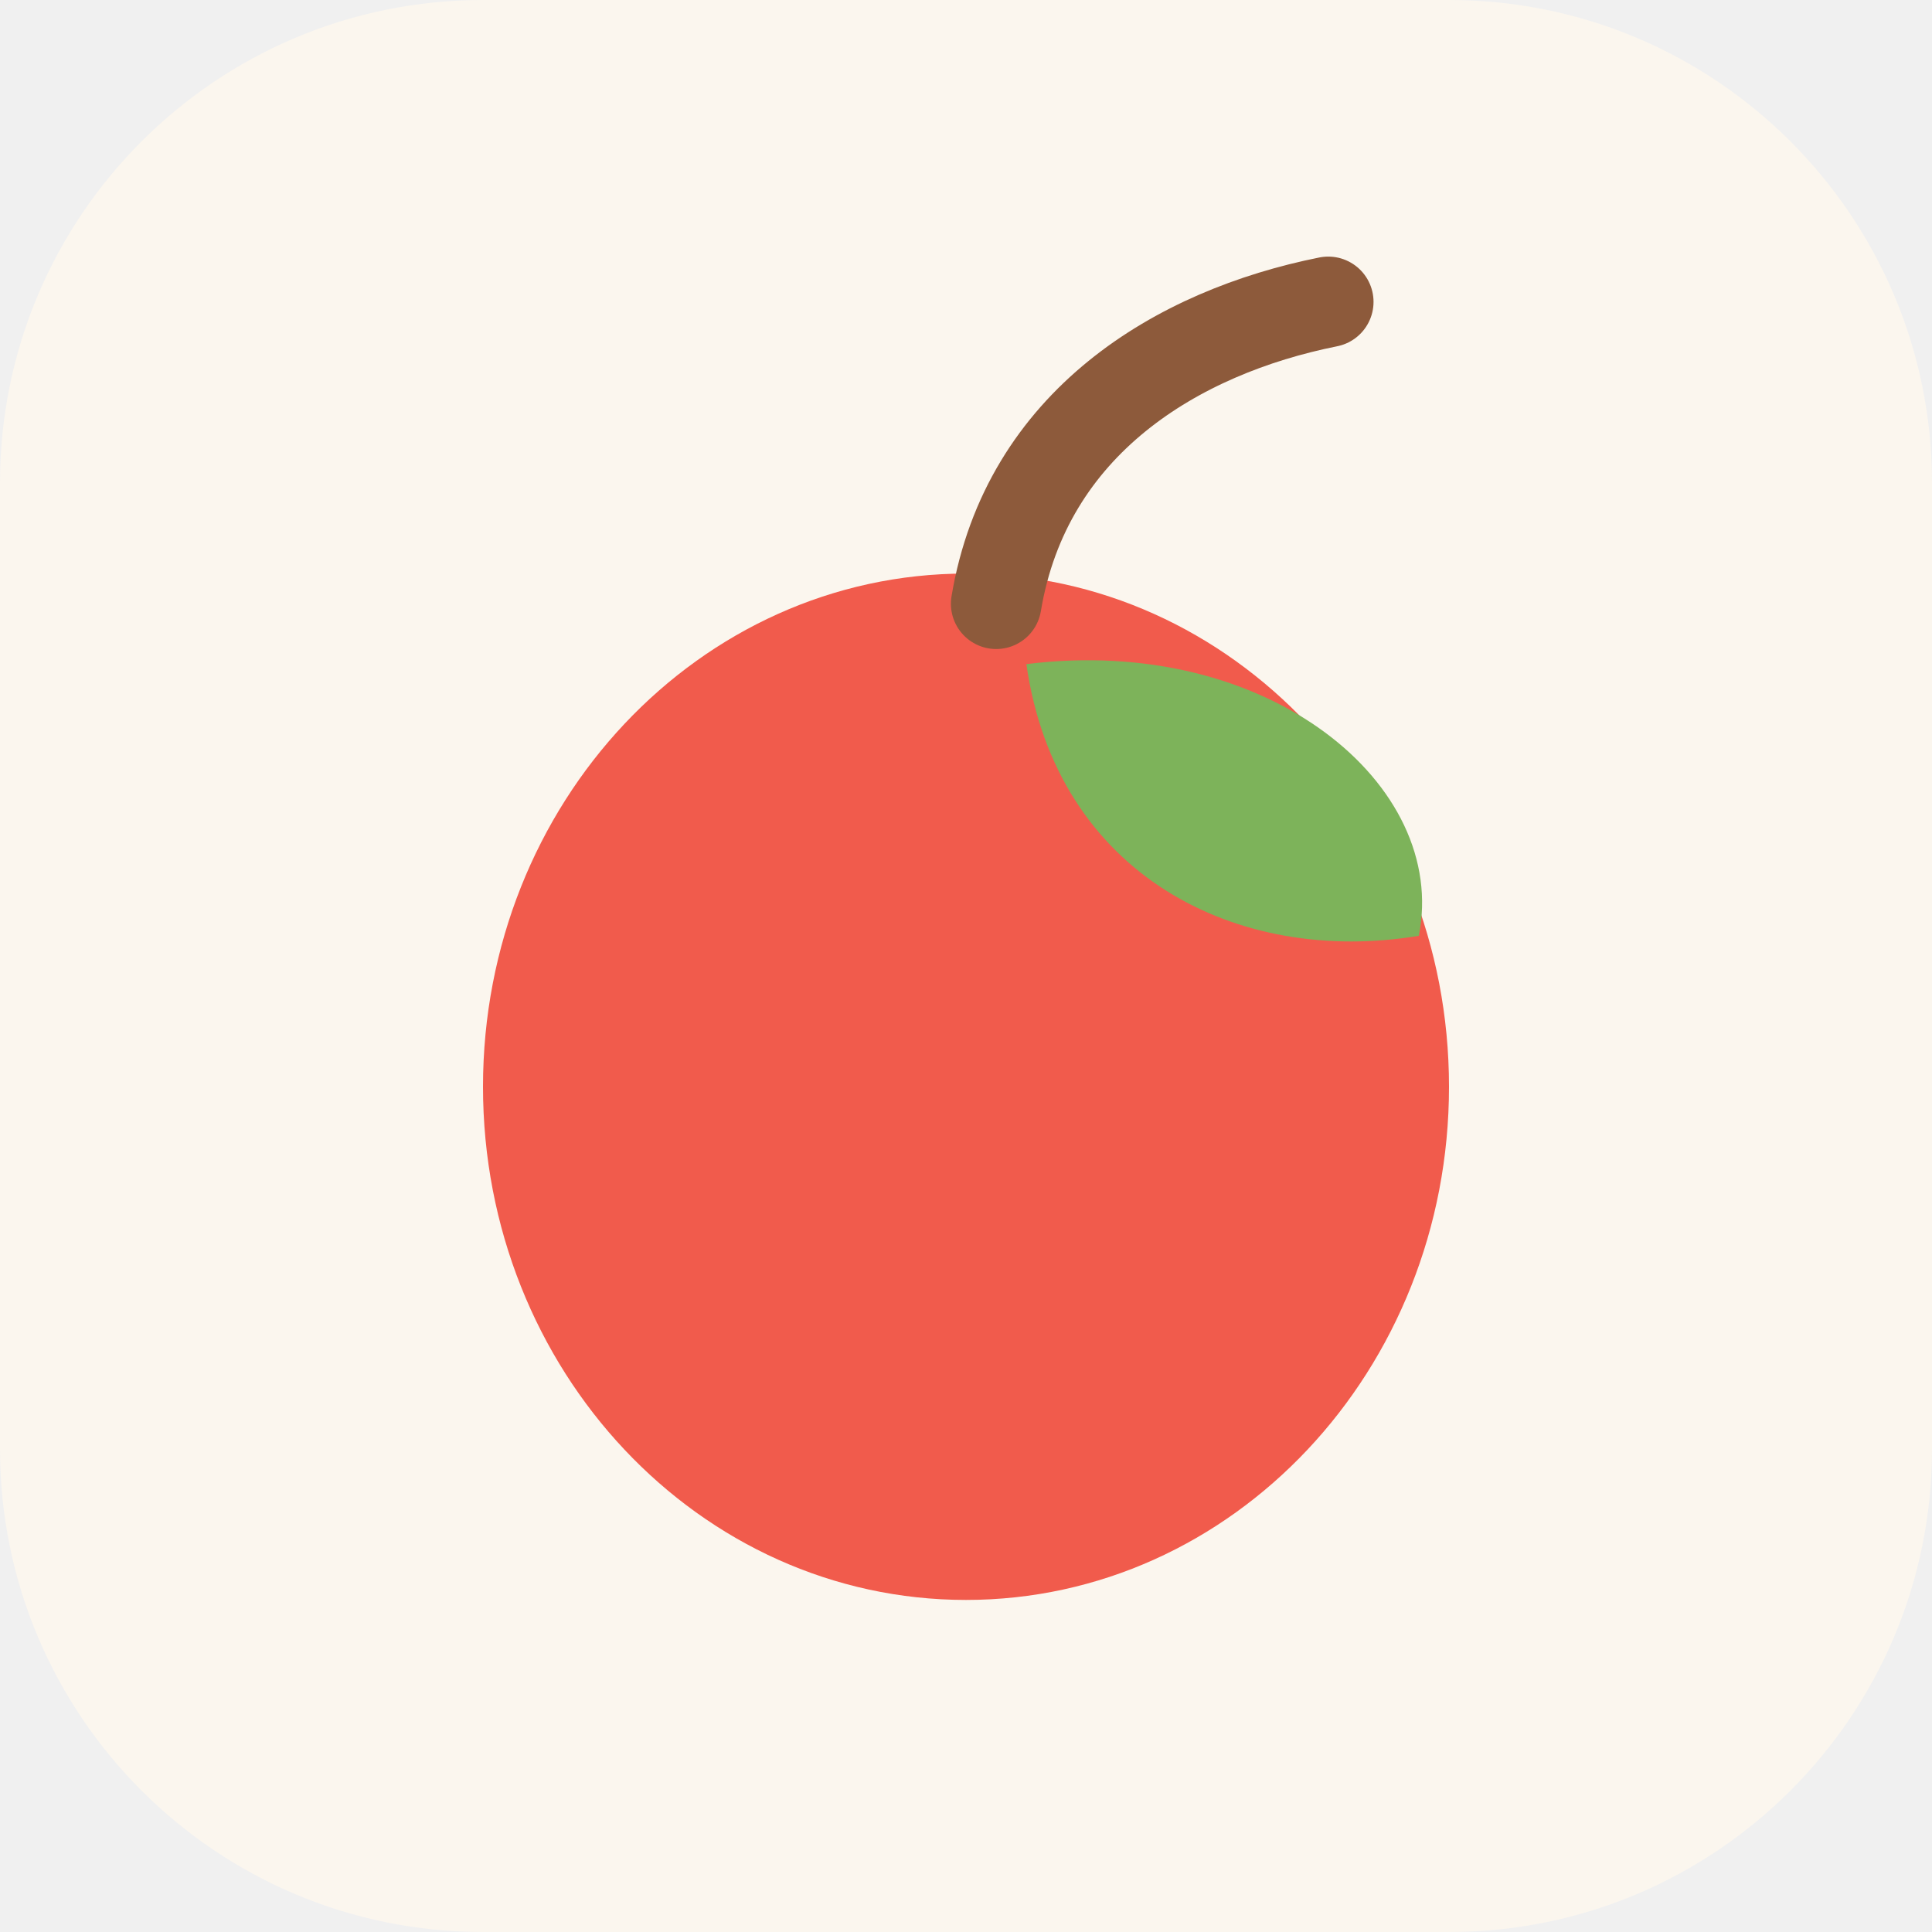
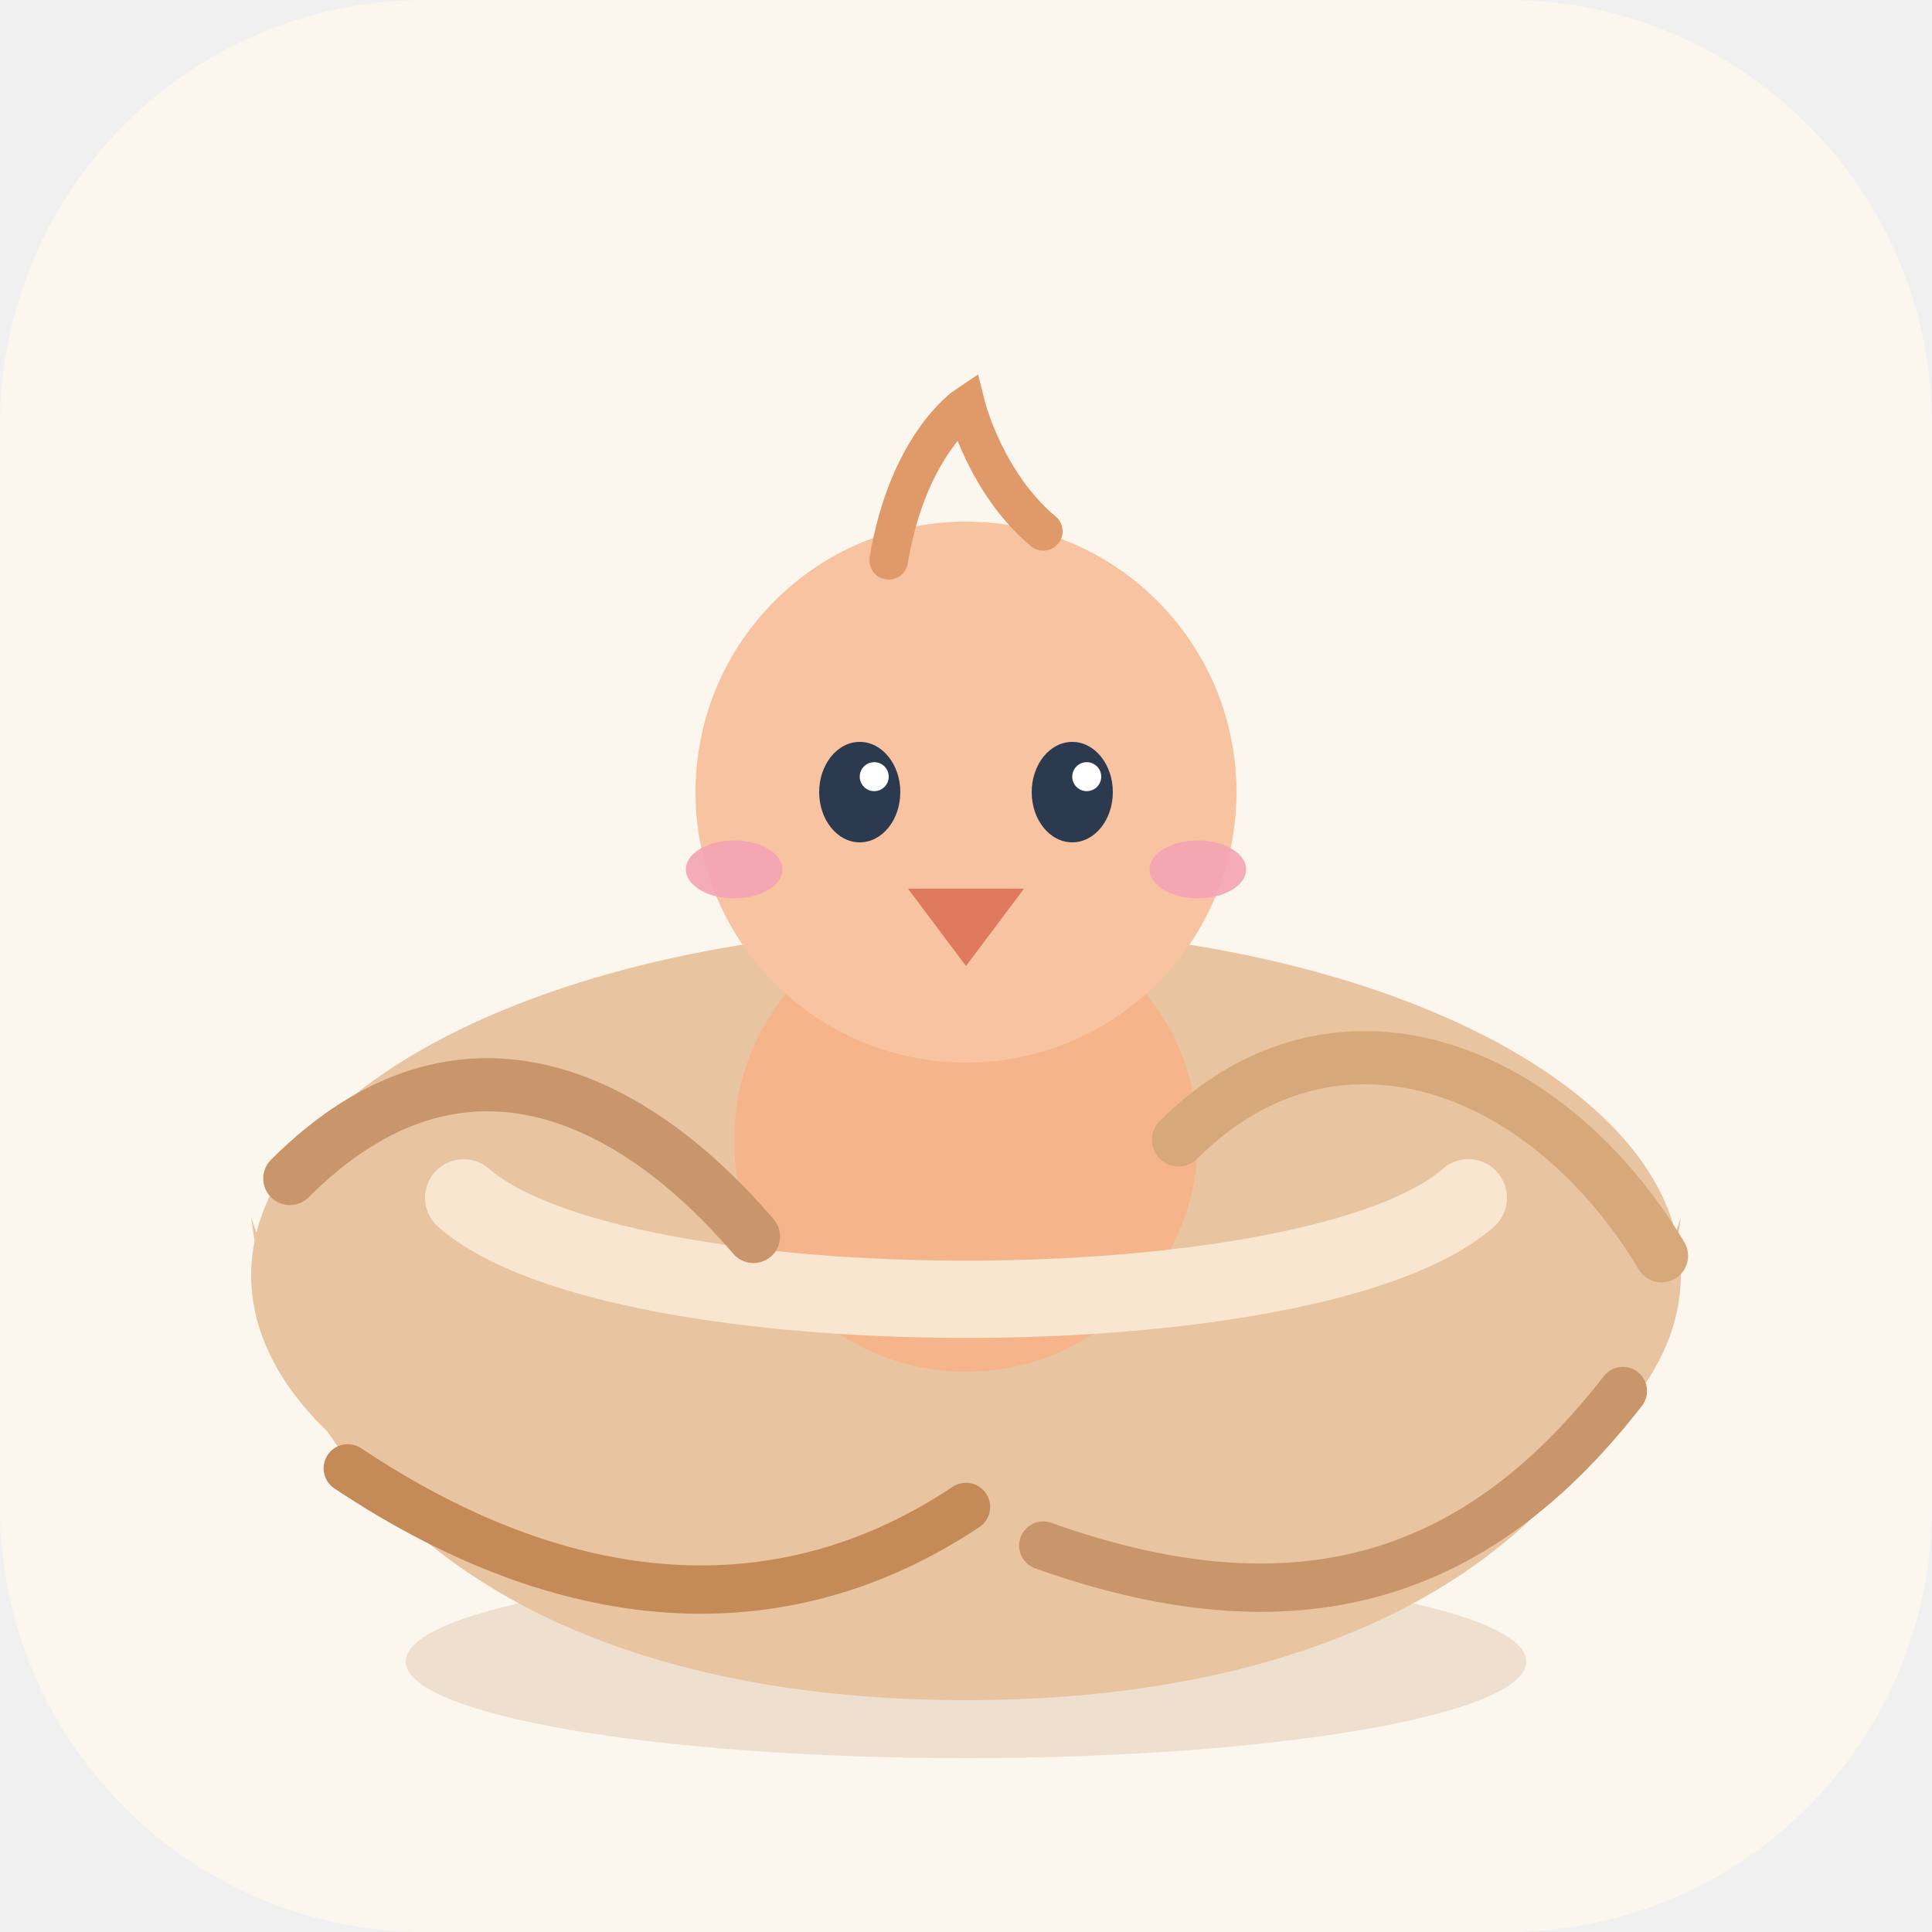
- <svg xmlns="http://www.w3.org/2000/svg" viewBox="0 0 64 64">
-   <rect width="64" height="64" rx="16" fill="#FBF6EE" />
-   <ellipse cx="32" cy="36" rx="16" ry="17" fill="#F15B4C" />
-   <path d="M33 20c1-6 6-9 11-10" fill="none" stroke="#8D5A3B" stroke-width="3" stroke-linecap="round" />
-   <path d="M34 22c8-1 14 4 13 9-6 1-12-2-13-9z" fill="#7DB35A" />
+ <svg xmlns="http://www.w3.org/2000/svg" viewBox="0 0 200 200">
+   <rect width="200" height="200" rx="44" fill="#FBF6EE" />
+   <ellipse cx="100" cy="172" rx="58" ry="10" fill="#E7D3BE" opacity="0.65" />
+   <ellipse cx="100" cy="132" rx="74" ry="36" fill="#E8C4A0" />
+   <circle cx="100" cy="118" r="24" fill="#F6B48A" />
+   <circle cx="100" cy="82" r="28" fill="#F8C3A0" />
+   <path d="M92 58c2-12 8-16 8-16s2 8 8 13" stroke="#E09A6A" stroke-width="4" stroke-linecap="round" fill="none" />
+   <ellipse cx="89" cy="82" rx="4.2" ry="5.2" fill="#2C3A4F" />
+   <ellipse cx="111" cy="82" rx="4.2" ry="5.2" fill="#2C3A4F" />
+   <circle cx="90.5" cy="80.4" r="1.5" fill="#fff" />
+   <circle cx="112.5" cy="80.4" r="1.5" fill="#fff" />
+   <path d="M94 92h12l-6 8z" fill="#E07A5F" />
+   <ellipse cx="76" cy="90" rx="5" ry="3" fill="#F4A4B4" opacity="0.9" />
+   <ellipse cx="124" cy="90" rx="5" ry="3" fill="#F4A4B4" opacity="0.9" />
+   <path d="M26 126c12 40 136 40 148 0-4 32-32 50-74 50S30 158 26 126z" fill="#E8C4A0" />
+   <path d="M48 124c16 14 88 14 104 0" stroke="#F8E6D0" stroke-width="8" stroke-linecap="round" fill="none" />
+   <path d="M30 122c18-18 36-8 48 6" stroke="#C9956A" stroke-width="5.5" stroke-linecap="round" fill="none" />
+   <path d="M122 118c16-16 38-8 50 12" stroke="#D7A87A" stroke-width="5.5" stroke-linecap="round" fill="none" />
+   <path d="M36 152c24 16 46 16 64 4" stroke="#C48B58" stroke-width="5" stroke-linecap="round" fill="none" />
+   <path d="M108 160c28 10 46 2 60-16" stroke="#C9956A" stroke-width="5" stroke-linecap="round" fill="none" />
</svg>
